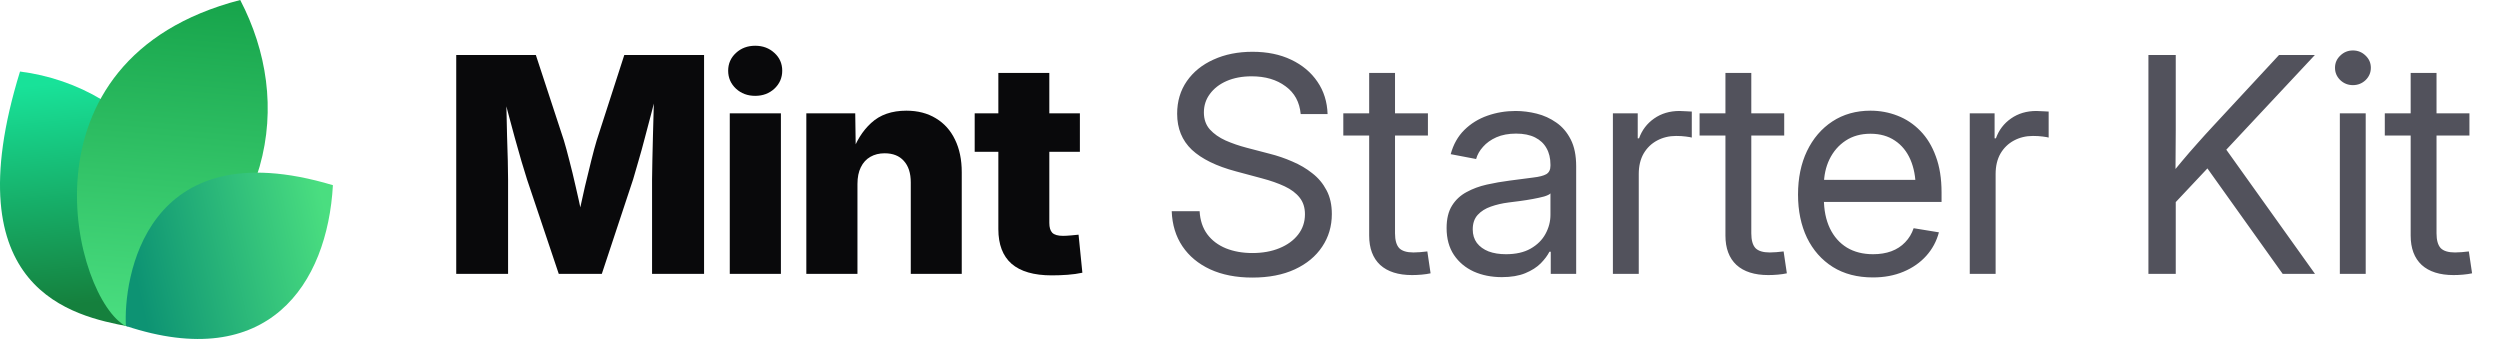
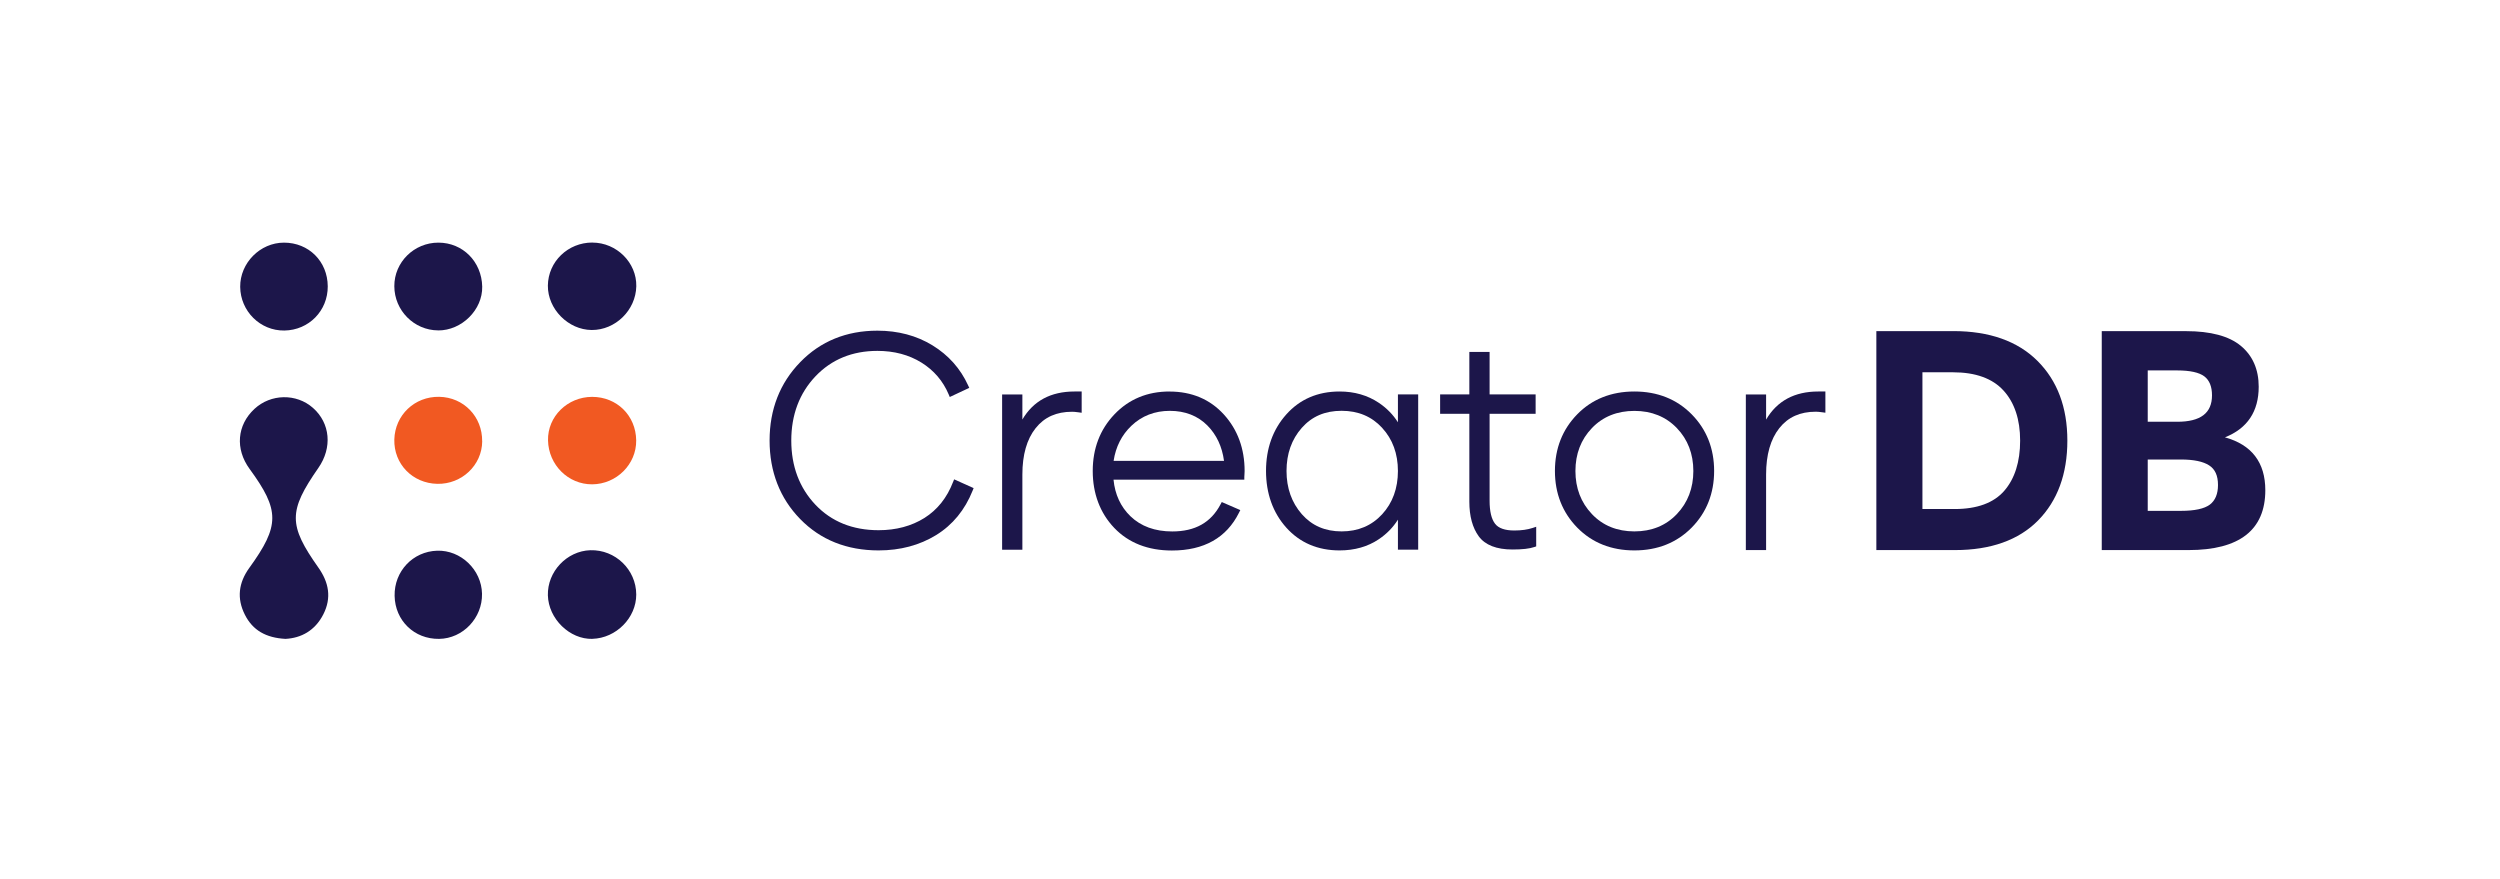
- <svg xmlns="http://www.w3.org/2000/svg" width="177" height="24" viewBox="0 0 177 24" fill="none">
-   <path d="M9.061 23.108C5.268 22.377 -3.391 20.627 1.417 5.064C9.634 6.099 16.973 14.064 9.061 23.108Z" fill="url(#paint0_linear_17557_2020)" />
-   <path d="M8.919 23.094C5.276 21.222 0.784 4.209 17.007 0C20.757 7.193 19.621 16.545 8.919 23.094Z" fill="url(#paint1_linear_17557_2020)" />
-   <path d="M8.914 23.079C8.735 19.882 10.159 9.085 23.57 13.111C23.181 20.123 18.984 26.418 8.914 23.079Z" fill="url(#paint2_linear_17557_2020)" />
-   <path d="M32.301 19.392V3.894H37.938L39.925 9.948C40.036 10.315 40.164 10.787 40.31 11.362C40.462 11.938 40.611 12.552 40.757 13.204C40.91 13.855 41.048 14.483 41.173 15.086C41.305 15.682 41.412 16.192 41.495 16.615H40.695C40.771 16.192 40.871 15.682 40.996 15.086C41.128 14.49 41.267 13.866 41.412 13.214C41.565 12.562 41.714 11.948 41.86 11.373C42.005 10.79 42.133 10.315 42.244 9.948L44.2 3.894H49.848V19.392H46.166V12.704C46.166 12.357 46.173 11.917 46.187 11.383C46.2 10.849 46.214 10.27 46.228 9.646C46.249 9.022 46.266 8.391 46.28 7.753C46.301 7.115 46.311 6.519 46.311 5.964H46.623C46.485 6.561 46.332 7.181 46.166 7.826C45.999 8.471 45.833 9.102 45.666 9.719C45.507 10.336 45.351 10.901 45.198 11.414C45.053 11.928 44.928 12.357 44.824 12.704L42.608 19.392H39.561L37.314 12.704C37.203 12.357 37.072 11.928 36.919 11.414C36.773 10.901 36.614 10.34 36.441 9.729C36.274 9.112 36.104 8.481 35.931 7.836C35.764 7.192 35.608 6.567 35.463 5.964H35.827C35.834 6.512 35.844 7.105 35.858 7.743C35.872 8.374 35.886 9.005 35.9 9.636C35.92 10.26 35.938 10.839 35.952 11.373C35.965 11.907 35.972 12.351 35.972 12.704V19.392H32.301ZM51.668 19.392V8.024H55.288V19.392H51.668ZM53.468 6.786C52.927 6.786 52.473 6.616 52.105 6.276C51.738 5.93 51.554 5.507 51.554 5.007C51.554 4.508 51.738 4.088 52.105 3.749C52.473 3.409 52.927 3.239 53.468 3.239C54.009 3.239 54.463 3.409 54.83 3.749C55.198 4.082 55.382 4.501 55.382 5.007C55.382 5.507 55.198 5.93 54.83 6.276C54.463 6.616 54.009 6.786 53.468 6.786ZM60.708 13.027V19.392H57.088V8.024H60.551L60.593 10.967H60.281C60.593 10.024 61.061 9.268 61.685 8.7C62.309 8.124 63.138 7.836 64.171 7.836C64.975 7.836 65.672 8.017 66.262 8.377C66.851 8.731 67.302 9.234 67.614 9.885C67.933 10.537 68.092 11.307 68.092 12.194V19.392H64.483V12.912C64.483 12.26 64.32 11.754 63.994 11.394C63.675 11.033 63.221 10.853 62.632 10.853C62.25 10.853 61.914 10.936 61.623 11.102C61.332 11.269 61.106 11.515 60.947 11.841C60.787 12.16 60.708 12.555 60.708 13.027ZM76.456 8.024V10.749H69.008V8.024H76.456ZM70.683 5.163H74.292V15.783C74.292 16.102 74.361 16.334 74.5 16.48C74.646 16.625 74.899 16.698 75.259 16.698C75.405 16.698 75.596 16.688 75.831 16.667C76.074 16.646 76.251 16.629 76.362 16.615L76.632 19.309C76.313 19.378 75.963 19.427 75.582 19.455C75.207 19.482 74.836 19.496 74.469 19.496C73.2 19.496 72.25 19.222 71.619 18.674C70.995 18.127 70.683 17.308 70.683 16.22V5.163Z" fill="#09090B" />
-   <path d="M88.667 19.652C87.523 19.652 86.528 19.458 85.682 19.07C84.843 18.681 84.188 18.137 83.716 17.437C83.245 16.736 82.992 15.908 82.957 14.951H84.933C84.968 15.596 85.148 16.14 85.474 16.584C85.8 17.021 86.24 17.354 86.795 17.582C87.35 17.804 87.974 17.915 88.667 17.915C89.388 17.915 90.026 17.801 90.581 17.572C91.143 17.343 91.583 17.024 91.902 16.615C92.228 16.199 92.391 15.717 92.391 15.169C92.391 14.698 92.266 14.306 92.017 13.994C91.767 13.675 91.413 13.408 90.956 13.193C90.498 12.978 89.954 12.787 89.323 12.621L87.502 12.132C86.123 11.765 85.082 11.255 84.382 10.603C83.689 9.944 83.342 9.095 83.342 8.055C83.342 7.174 83.571 6.404 84.028 5.746C84.486 5.087 85.117 4.577 85.921 4.217C86.726 3.849 87.645 3.666 88.678 3.666C89.718 3.666 90.63 3.853 91.413 4.227C92.204 4.602 92.824 5.122 93.275 5.787C93.726 6.446 93.965 7.209 93.993 8.076H92.089C92.013 7.23 91.656 6.574 91.018 6.11C90.387 5.638 89.586 5.403 88.615 5.403C87.95 5.403 87.36 5.513 86.847 5.735C86.341 5.957 85.946 6.262 85.661 6.651C85.377 7.032 85.235 7.469 85.235 7.961C85.235 8.447 85.377 8.849 85.661 9.168C85.946 9.48 86.317 9.74 86.774 9.948C87.232 10.149 87.724 10.319 88.251 10.457L89.884 10.884C90.439 11.023 90.977 11.206 91.496 11.435C92.023 11.657 92.495 11.934 92.911 12.267C93.334 12.593 93.67 12.995 93.92 13.474C94.17 13.945 94.294 14.504 94.294 15.149C94.294 16.015 94.066 16.788 93.608 17.468C93.157 18.148 92.512 18.681 91.673 19.07C90.834 19.458 89.832 19.652 88.667 19.652ZM101.097 8.024V9.594H95.106V8.024H101.097ZM96.937 5.163H98.767V16.521C98.767 17 98.865 17.347 99.059 17.562C99.26 17.77 99.6 17.874 100.078 17.874C100.21 17.874 100.366 17.867 100.546 17.853C100.733 17.832 100.903 17.815 101.056 17.801L101.285 19.351C101.097 19.392 100.886 19.423 100.65 19.444C100.414 19.465 100.189 19.475 99.974 19.475C98.996 19.475 98.244 19.236 97.717 18.758C97.197 18.272 96.937 17.579 96.937 16.677V5.163ZM106.33 19.621C105.595 19.621 104.932 19.489 104.343 19.226C103.754 18.955 103.285 18.564 102.939 18.05C102.592 17.53 102.419 16.896 102.419 16.147C102.419 15.495 102.547 14.965 102.804 14.556C103.06 14.146 103.403 13.828 103.833 13.599C104.263 13.363 104.742 13.186 105.269 13.068C105.796 12.95 106.333 12.857 106.881 12.787C107.574 12.69 108.132 12.617 108.555 12.569C108.978 12.52 109.287 12.441 109.481 12.33C109.675 12.212 109.772 12.014 109.772 11.737V11.654C109.772 11.203 109.679 10.815 109.492 10.489C109.311 10.163 109.041 9.91 108.68 9.729C108.32 9.549 107.872 9.459 107.338 9.459C106.805 9.459 106.34 9.546 105.945 9.719C105.556 9.892 105.241 10.118 104.998 10.395C104.755 10.665 104.593 10.953 104.509 11.258L102.71 10.915C102.897 10.222 103.22 9.65 103.677 9.199C104.135 8.748 104.679 8.412 105.31 8.19C105.941 7.968 106.607 7.857 107.307 7.857C107.8 7.857 108.295 7.92 108.795 8.044C109.301 8.169 109.765 8.381 110.188 8.679C110.611 8.97 110.951 9.369 111.208 9.875C111.464 10.374 111.593 11.005 111.593 11.768V19.392H109.793V17.822H109.7C109.568 18.085 109.363 18.359 109.086 18.643C108.809 18.921 108.444 19.153 107.994 19.34C107.543 19.527 106.988 19.621 106.33 19.621ZM106.621 17.998C107.321 17.998 107.904 17.867 108.368 17.603C108.84 17.333 109.19 16.986 109.419 16.563C109.654 16.133 109.772 15.682 109.772 15.211V13.692C109.703 13.769 109.554 13.841 109.325 13.911C109.096 13.973 108.829 14.032 108.524 14.088C108.226 14.143 107.921 14.192 107.609 14.233C107.304 14.275 107.033 14.309 106.798 14.337C106.354 14.393 105.938 14.49 105.549 14.628C105.168 14.76 104.86 14.954 104.624 15.211C104.388 15.467 104.27 15.811 104.27 16.241C104.27 16.615 104.367 16.934 104.561 17.198C104.762 17.461 105.04 17.662 105.393 17.801C105.747 17.933 106.156 17.998 106.621 17.998ZM114.193 19.392V8.024H115.951V9.792H116.045C116.253 9.209 116.61 8.741 117.116 8.388C117.622 8.034 118.219 7.857 118.905 7.857C119.058 7.857 119.217 7.864 119.384 7.878C119.55 7.885 119.682 7.892 119.779 7.899V9.74C119.716 9.719 119.578 9.695 119.363 9.667C119.155 9.639 118.922 9.625 118.666 9.625C118.174 9.625 117.726 9.733 117.324 9.948C116.922 10.163 116.603 10.471 116.367 10.874C116.138 11.276 116.024 11.758 116.024 12.319V19.392H114.193ZM126.322 8.024V9.594H120.33V8.024H126.322ZM122.161 5.163H123.992V16.521C123.992 17 124.089 17.347 124.283 17.562C124.484 17.77 124.824 17.874 125.302 17.874C125.434 17.874 125.59 17.867 125.77 17.853C125.958 17.832 126.127 17.815 126.28 17.801L126.509 19.351C126.322 19.392 126.11 19.423 125.874 19.444C125.639 19.465 125.413 19.475 125.198 19.475C124.221 19.475 123.468 19.236 122.941 18.758C122.421 18.272 122.161 17.579 122.161 16.677V5.163ZM132.604 19.642C131.502 19.642 130.555 19.396 129.765 18.903C128.974 18.404 128.364 17.714 127.934 16.834C127.511 15.946 127.3 14.927 127.3 13.775C127.3 12.611 127.511 11.584 127.934 10.697C128.364 9.802 128.964 9.102 129.734 8.596C130.51 8.089 131.408 7.836 132.428 7.836C133.1 7.836 133.738 7.954 134.341 8.19C134.952 8.426 135.489 8.783 135.954 9.261C136.425 9.74 136.793 10.343 137.056 11.071C137.327 11.792 137.462 12.645 137.462 13.63V14.296H128.433V12.735H136.463L135.631 13.297C135.631 12.541 135.506 11.876 135.257 11.3C135.007 10.725 134.643 10.277 134.165 9.958C133.686 9.632 133.107 9.469 132.428 9.469C131.748 9.469 131.162 9.632 130.67 9.958C130.177 10.284 129.796 10.725 129.526 11.279C129.262 11.827 129.13 12.441 129.13 13.12V14.046C129.13 14.864 129.273 15.572 129.557 16.168C129.841 16.757 130.243 17.211 130.763 17.53C131.283 17.842 131.901 17.998 132.615 17.998C133.093 17.998 133.523 17.929 133.905 17.79C134.293 17.645 134.619 17.433 134.882 17.156C135.153 16.879 135.354 16.546 135.486 16.157L137.275 16.449C137.108 17.08 136.81 17.634 136.38 18.113C135.95 18.591 135.413 18.966 134.768 19.236C134.123 19.507 133.402 19.642 132.604 19.642ZM139.459 19.392V8.024H141.217V9.792H141.311C141.519 9.209 141.876 8.741 142.382 8.388C142.888 8.034 143.485 7.857 144.171 7.857C144.324 7.857 144.483 7.864 144.649 7.878C144.816 7.885 144.948 7.892 145.045 7.899V9.74C144.982 9.719 144.844 9.695 144.629 9.667C144.421 9.639 144.188 9.625 143.932 9.625C143.439 9.625 142.992 9.733 142.59 9.948C142.188 10.163 141.869 10.471 141.633 10.874C141.404 11.276 141.29 11.758 141.29 12.319V19.392H139.459ZM153.429 14.961V12.715C153.783 12.257 154.136 11.82 154.49 11.404C154.844 10.981 155.204 10.565 155.572 10.156C155.939 9.74 156.314 9.327 156.695 8.918L161.355 3.894H163.893L157.277 10.967H157.184L153.429 14.961ZM152.108 19.392V3.894H154.043V9.241L154.022 12.559L154.043 13.505V19.392H152.108ZM161.615 19.392L155.967 11.477L157.173 9.969L163.903 19.392H161.615ZM165.661 19.392V8.024H167.492V19.392H165.661ZM166.587 6.027C166.24 6.027 165.942 5.909 165.692 5.673C165.443 5.43 165.318 5.139 165.318 4.799C165.318 4.459 165.443 4.172 165.692 3.936C165.942 3.693 166.24 3.572 166.587 3.572C166.934 3.572 167.232 3.693 167.482 3.936C167.731 4.172 167.856 4.459 167.856 4.799C167.856 5.139 167.731 5.43 167.482 5.673C167.232 5.909 166.934 6.027 166.587 6.027ZM174.836 8.024V9.594H168.844V8.024H174.836ZM170.675 5.163H172.506V16.521C172.506 17 172.603 17.347 172.797 17.562C172.998 17.77 173.338 17.874 173.816 17.874C173.948 17.874 174.104 17.867 174.284 17.853C174.472 17.832 174.641 17.815 174.794 17.801L175.023 19.351C174.836 19.392 174.624 19.423 174.388 19.444C174.153 19.465 173.927 19.475 173.712 19.475C172.735 19.475 171.982 19.236 171.455 18.758C170.935 18.272 170.675 17.579 170.675 16.677V5.163Z" fill="#52525C" />
+ <svg xmlns="http://www.w3.org/2000/svg" id="Layer_1" viewBox="0 0 521.97 183.37">
  <defs>
-     <linearGradient id="paint0_linear_17557_2020" x1="3.776" y1="5.916" x2="5.232" y2="21.559" gradientUnits="userSpaceOnUse">
-       <stop stop-color="#18E299" />
-       <stop offset="1" stop-color="#15803D" />
-     </linearGradient>
-     <linearGradient id="paint1_linear_17557_2020" x1="12.171" y1="-0.718" x2="10.19" y2="22.983" gradientUnits="userSpaceOnUse">
-       <stop stop-color="#16A34A" />
-       <stop offset="1" stop-color="#4ADE80" />
-     </linearGradient>
-     <linearGradient id="paint2_linear_17557_2020" x1="23.133" y1="15.353" x2="9.338" y2="18.52" gradientUnits="userSpaceOnUse">
-       <stop stop-color="#4ADE80" />
-       <stop offset="1" stop-color="#0D9373" />
-     </linearGradient>
+     <style>.cls-1{fill:#f15922;}.cls-2{fill:#1c164a;}</style>
  </defs>
+   <path class="cls-2" d="M59.6,133.39c-4.08-.22-6.84-1.8-8.47-5.04-1.73-3.42-1.32-6.68.92-9.78,6.39-8.83,6.39-12.01.06-20.67-3.04-4.16-2.63-9.15,1.02-12.53,3.42-3.17,8.75-3.26,12.21-.21,3.62,3.19,4.08,8.3,1.13,12.54-6.27,9.01-6.28,11.91,0,20.8,2.17,3.07,2.81,6.28,1.04,9.76-1.75,3.44-4.66,4.96-7.9,5.13Z" />
+   <path class="cls-2" d="M123.69,50.65c5.06,0,9.27,4.21,9.16,9.13-.11,4.99-4.36,9.15-9.31,9.12-4.9-.03-9.2-4.39-9.15-9.27.05-5,4.19-9,9.3-8.99Z" />
+   <path class="cls-2" d="M123.7,133.39c-4.75.13-9.18-4.19-9.31-9.09-.13-4.94,3.95-9.27,8.87-9.42,5.21-.15,9.56,4.05,9.58,9.24.02,4.86-4.19,9.12-9.15,9.26Z" />
+   <path class="cls-1" d="M123.62,82.86c5.18,0,9.15,3.91,9.21,9.09.06,4.98-4.11,9.14-9.19,9.17-5,.03-9.11-4.05-9.22-9.18-.11-4.97,4.06-9.07,9.21-9.08Z" />
+   <path class="cls-2" d="M68.43,59.78c.03,5.1-3.95,9.16-9.06,9.23-5.03.07-9.17-4.03-9.22-9.12-.04-4.98,4.15-9.22,9.13-9.23,5.18-.01,9.12,3.91,9.15,9.12Z" />
+   <path class="cls-1" d="M100.68,92.15c-.05,4.99-4.28,8.98-9.38,8.87-5.18-.11-9.1-4.16-8.97-9.26.14-5.1,4.24-9,9.37-8.91,5.12.09,9.03,4.15,8.97,9.3Z" />
+   <path class="cls-2" d="M91.68,133.39c-5.18.07-9.19-3.81-9.29-8.98-.1-5.13,3.8-9.27,8.88-9.43,4.95-.16,9.27,3.98,9.37,8.99.1,5.05-3.99,9.35-8.95,9.42Z" />
+   <path class="cls-2" d="M91.46,68.98c-5.02-.03-9.12-4.17-9.13-9.23-.02-5.01,4.13-9.1,9.21-9.09,5.08,0,9.03,3.97,9.14,9.18.1,4.84-4.28,9.18-9.21,9.15Z" />
+   <path class="cls-2" d="M198.98,100.65c-1.26,3.28-3.27,5.79-5.96,7.49-2.71,1.7-5.93,2.56-9.59,2.56-5.4,0-9.83-1.79-13.17-5.31-3.35-3.53-5.05-8.04-5.05-13.41s1.7-9.88,5.05-13.41c3.34-3.52,7.69-5.31,12.93-5.31,3.49,0,6.58.82,9.19,2.44,2.6,1.61,4.51,3.85,5.69,6.64l.23.55,4.07-1.91-.24-.52c-1.6-3.5-4.1-6.31-7.43-8.35-3.32-2.04-7.2-3.07-11.51-3.07-6.46,0-11.88,2.21-16.12,6.58-4.24,4.36-6.39,9.87-6.39,16.36s2.15,12.05,6.39,16.39c4.24,4.35,9.75,6.55,16.37,6.55,4.52,0,8.56-1.08,12.01-3.2,3.46-2.13,6.02-5.26,7.63-9.3l.2-.51-4.07-1.83-.22.56Z" />
+   <path class="cls-2" d="M213.46,87.61v-5.25h-4.23v32.42h4.23v-15.7c0-4.12.93-7.38,2.77-9.69,1.83-2.3,4.33-3.42,7.62-3.42.34,0,.79.04,1.34.12l.65.09v-4.44h-1.5c-4.96,0-8.61,1.97-10.89,5.87Z" />
+   <path class="cls-2" d="M244.19,81.74c-4.62,0-8.49,1.6-11.51,4.77-3.01,3.16-4.53,7.13-4.53,11.83s1.52,8.77,4.5,11.89c2.99,3.12,7.04,4.71,12.03,4.71,6.7,0,11.41-2.66,14.01-7.9l.27-.54-3.87-1.68-.25.47c-2.01,3.82-5.31,5.67-10.09,5.67-3.61,0-6.54-1.07-8.72-3.17-2.05-1.98-3.24-4.55-3.54-7.64h27.31v-.57c0-.11,0-.29.03-.54.02-.28.03-.51.03-.69,0-4.68-1.46-8.66-4.34-11.82-2.89-3.17-6.71-4.78-11.33-4.78ZM255.56,96.22h-23.05c.44-2.93,1.69-5.4,3.72-7.33,2.16-2.06,4.86-3.11,8.02-3.11s5.84,1.03,7.85,3.07c1.9,1.92,3.06,4.4,3.46,7.37Z" />
+   <path class="cls-2" d="M291.87,88.17c-1.02-1.61-2.36-2.98-4.01-4.08-2.33-1.56-5.08-2.35-8.17-2.35-4.55,0-8.29,1.61-11.12,4.78-2.82,3.15-4.24,7.13-4.24,11.81s1.43,8.71,4.24,11.84c2.83,3.15,6.57,4.75,11.12,4.75,3.14,0,5.9-.79,8.21-2.35,1.63-1.1,2.96-2.46,3.97-4.07v6.27h4.23v-32.42h-4.23v5.81ZM288.57,89.33c2.19,2.37,3.3,5.4,3.3,9.01s-1.11,6.66-3.3,9.04c-2.18,2.37-5.02,3.57-8.45,3.57s-6.19-1.18-8.32-3.6c-2.11-2.41-3.19-5.44-3.19-9.02s1.07-6.6,3.18-8.99c2.12-2.4,4.85-3.57,8.32-3.57s6.28,1.19,8.45,3.54Z" />
+   <path class="cls-2" d="M316.16,110.76c-1.94,0-3.29-.47-4.01-1.41-.76-.98-1.14-2.59-1.14-4.8v-18.16h9.61v-4.04h-9.61v-8.87h-4.23v8.87h-6.1v4.04h6.1v18.34c0,3.03.66,5.46,1.96,7.24,1.34,1.83,3.71,2.76,7.06,2.76,2.05,0,3.55-.17,4.56-.52l.38-.13v-4.1l-.75.25c-1.05.35-2.33.53-3.82.53Z" />
+   <path class="cls-2" d="M341.24,81.74c-4.82,0-8.84,1.6-11.93,4.76-3.09,3.16-4.66,7.14-4.66,11.83s1.57,8.67,4.66,11.83c3.1,3.16,7.11,4.76,11.93,4.76s8.84-1.6,11.96-4.76c3.11-3.16,4.69-7.14,4.69-11.83s-1.58-8.68-4.69-11.83c-3.12-3.16-7.14-4.76-11.96-4.76ZM341.24,110.95c-3.6,0-6.58-1.21-8.86-3.61-2.29-2.4-3.45-5.43-3.45-9s1.16-6.59,3.45-8.97c2.28-2.38,5.26-3.58,8.86-3.58s6.58,1.21,8.86,3.58c2.29,2.38,3.45,5.4,3.45,8.97s-1.16,6.6-3.45,9c-2.28,2.4-5.26,3.61-8.86,3.61Z" />
+   <path class="cls-2" d="M379.63,81.74c-4.96,0-8.61,1.97-10.89,5.87v-5.25h-4.23v32.49h4.23v-15.78c0-4.12.93-7.38,2.77-9.69,1.83-2.3,4.33-3.42,7.62-3.42.34,0,.79.04,1.34.12l.65.09v-4.44h-1.5Z" />
+   <path class="cls-2" d="M407.85,69.14h-16.09v45.71h16.42c7.46,0,13.3-2.08,17.35-6.19,4.05-4.11,6.11-9.71,6.11-16.67s-2.1-12.51-6.24-16.64c-4.14-4.13-10.05-6.22-17.55-6.22ZM401.37,77.73h6.42c4.67,0,8.21,1.28,10.51,3.8,2.31,2.53,3.48,6.05,3.48,10.47s-1.12,7.95-3.32,10.48c-2.19,2.52-5.67,3.8-10.34,3.8h-6.74v-28.55Z" />
+   <path class="cls-2" d="M464.54,91.31c4.68-1.85,7.05-5.4,7.05-10.56,0-3.61-1.25-6.48-3.73-8.54-2.46-2.04-6.31-3.07-11.44-3.07h-17.6v45.71h18.13c10.63,0,16.02-4.21,16.02-12.5,0-5.78-2.83-9.49-8.43-11.04ZM448.42,95.94h6.94c2.65,0,4.63.41,5.89,1.23,1.24.8,1.84,2.14,1.84,4.1,0,1.85-.57,3.22-1.69,4.08-1.15.87-3.18,1.31-6.04,1.31h-6.94v-10.72ZM454.57,88.06h-6.15v-10.72h6.15c2.68,0,4.59.42,5.68,1.25,1.06.81,1.59,2.14,1.59,3.95,0,3.71-2.38,5.52-7.27,5.52Z" />
</svg>
